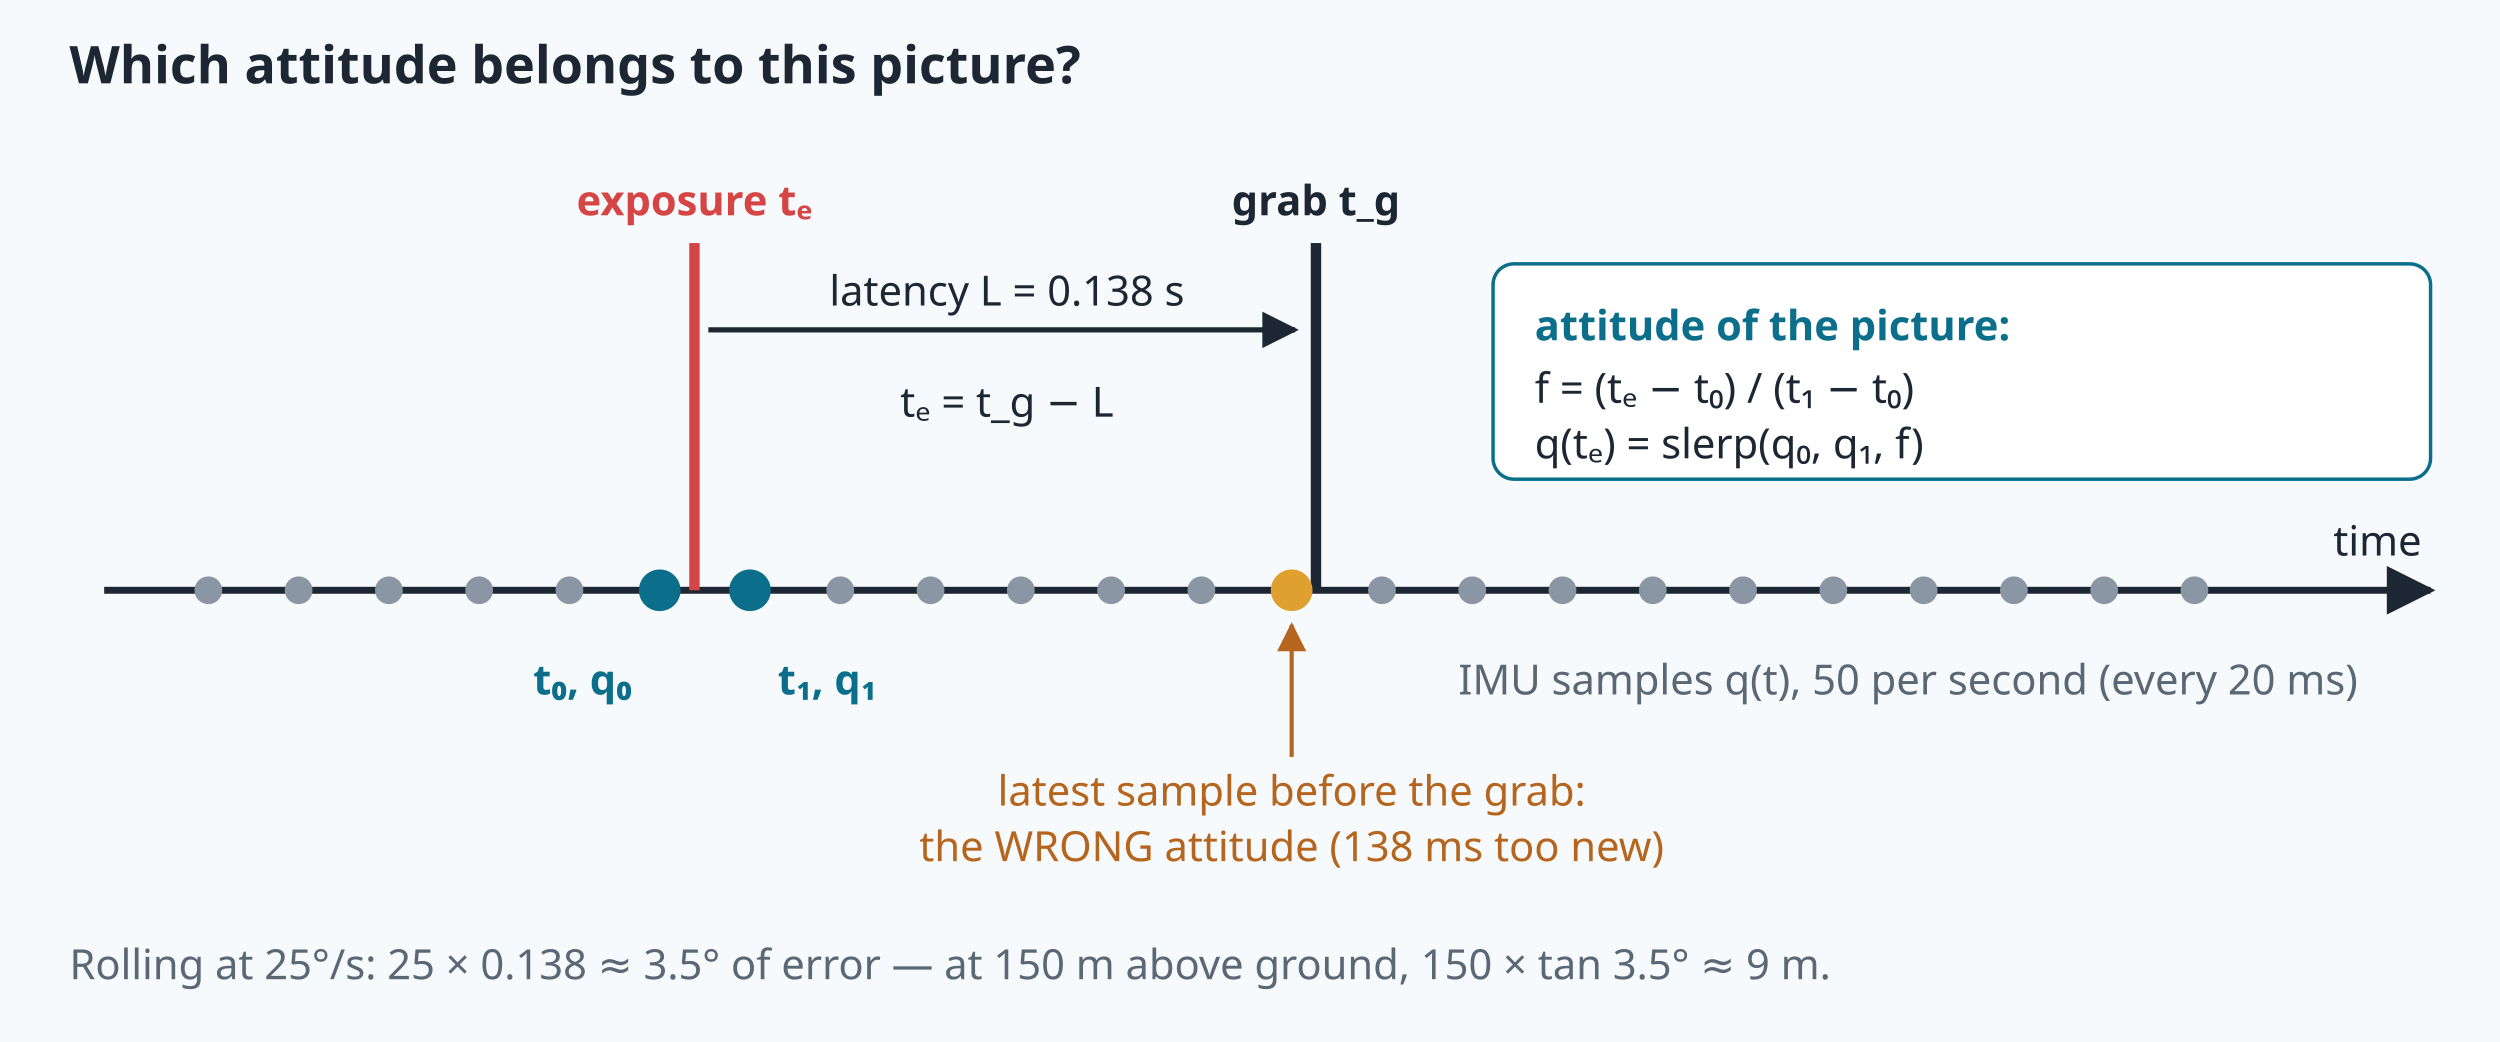
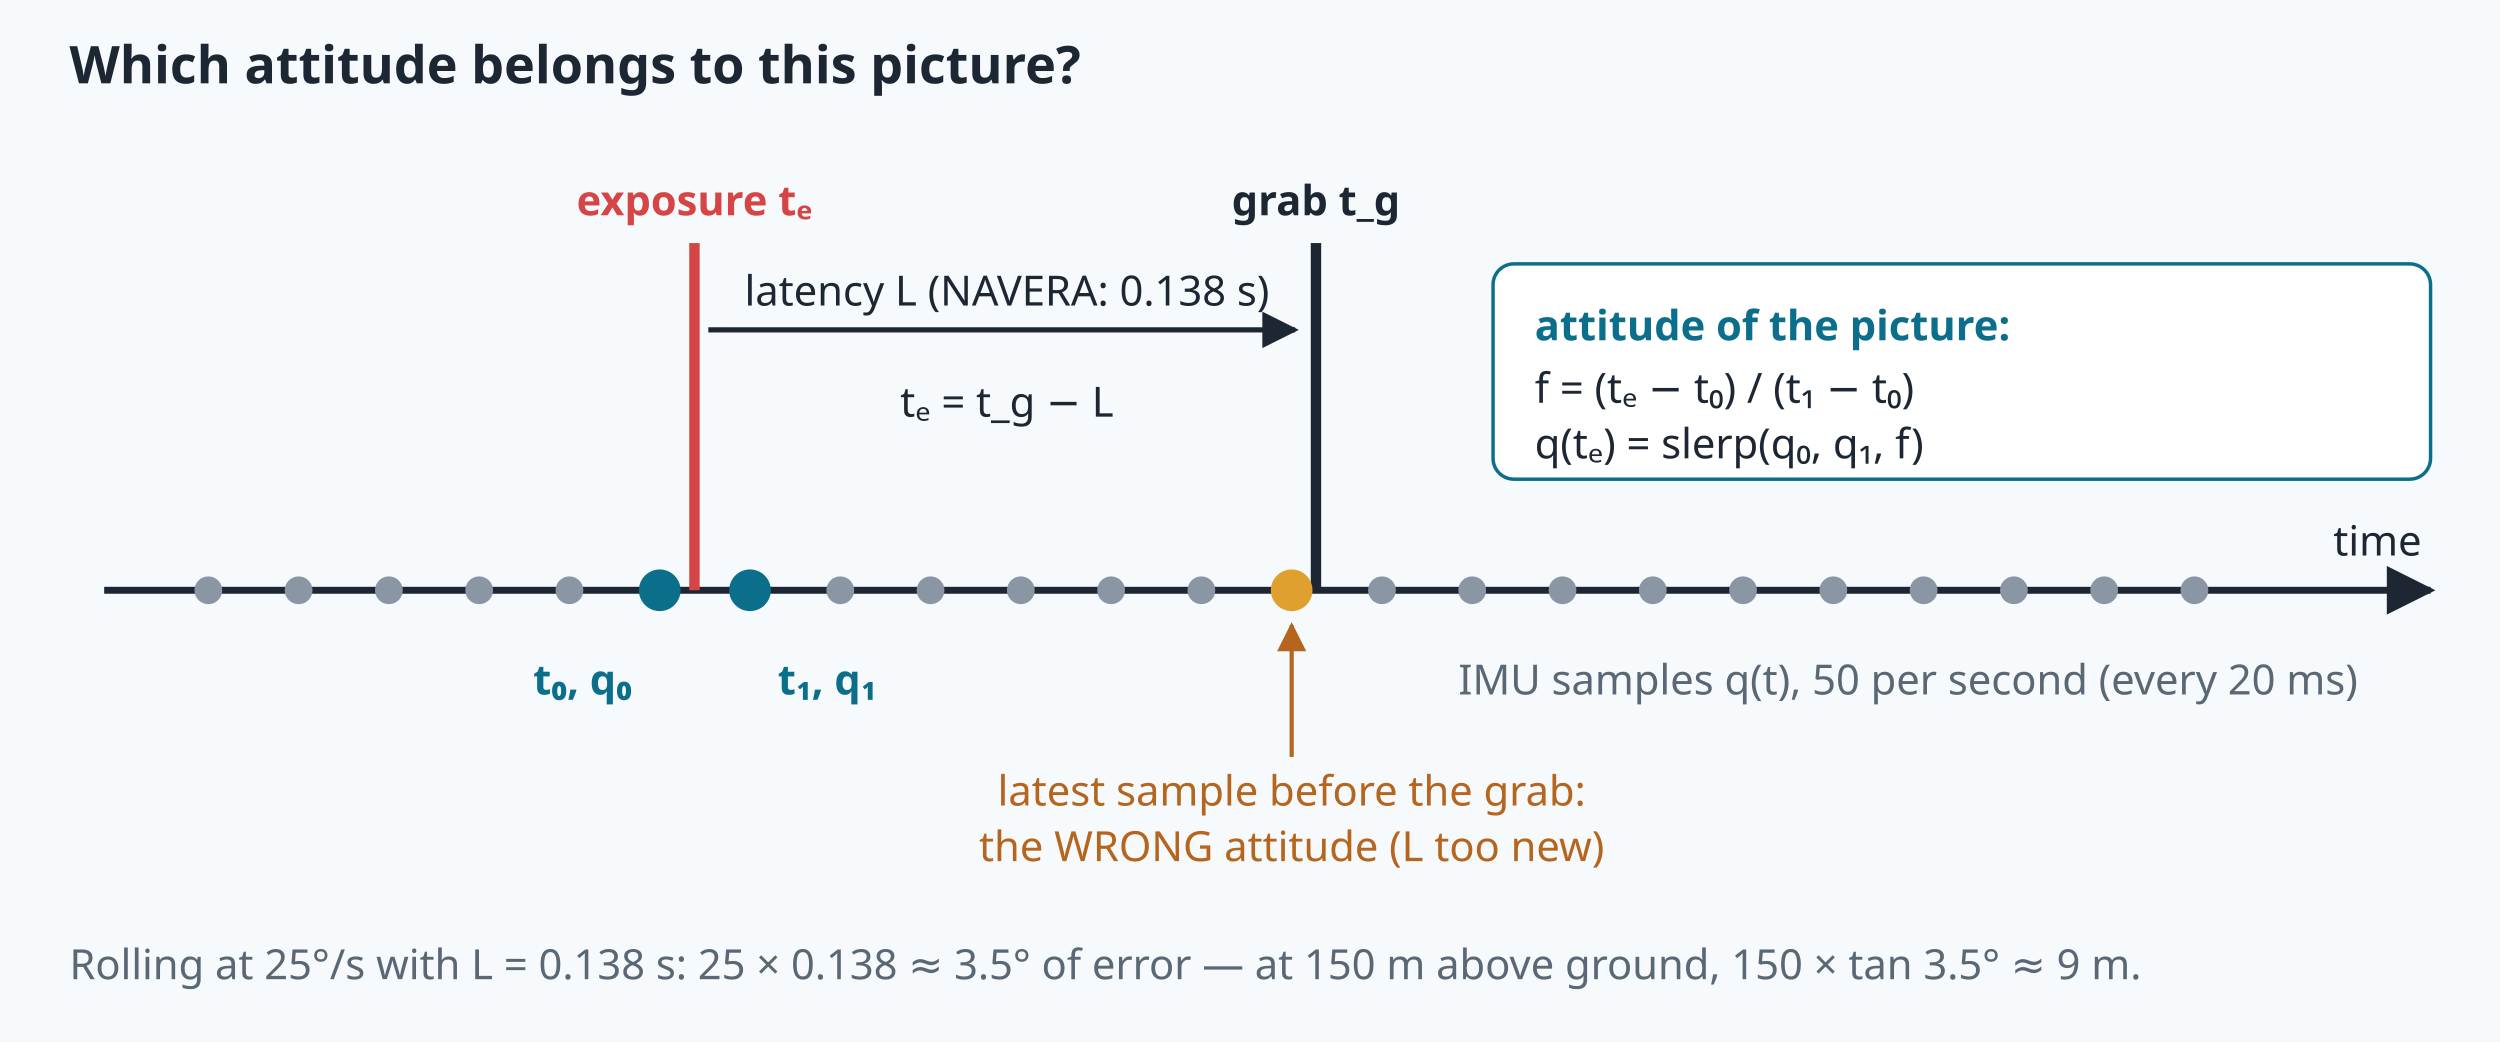
<svg xmlns="http://www.w3.org/2000/svg" viewBox="0 0 720 300" font-family="sans-serif" font-size="12">
  <rect width="720" height="300" fill="#f7fafc" />
  <defs>
    <marker id="a" viewBox="0 0 10 10" refX="9" refY="5" markerWidth="7" markerHeight="7" orient="auto">
      <path d="M0 0 L10 5 L0 10 z" fill="#1d2733" />
    </marker>
    <marker id="b" viewBox="0 0 10 10" refX="9" refY="5" markerWidth="7" markerHeight="7" orient="auto">
      <path d="M0 0 L10 5 L0 10 z" fill="#b5651d" />
    </marker>
  </defs>
  <text x="20" y="24" font-size="15" font-weight="bold" fill="#1d2733">Which attitude belongs to this picture?</text>
  <line x1="30" y1="170" x2="700" y2="170" stroke="#1d2733" stroke-width="2" marker-end="url(#a)" />
  <text x="672" y="160" fill="#1d2733">time</text>
  <g fill="#8a96a3">
    <circle cx="60" cy="170" r="4" />
    <circle cx="86" cy="170" r="4" />
    <circle cx="112" cy="170" r="4" />
    <circle cx="138" cy="170" r="4" />
    <circle cx="164" cy="170" r="4" />
    <circle cx="242" cy="170" r="4" />
    <circle cx="268" cy="170" r="4" />
    <circle cx="294" cy="170" r="4" />
    <circle cx="320" cy="170" r="4" />
    <circle cx="346" cy="170" r="4" />
    <circle cx="398" cy="170" r="4" />
    <circle cx="424" cy="170" r="4" />
    <circle cx="450" cy="170" r="4" />
    <circle cx="476" cy="170" r="4" />
    <circle cx="502" cy="170" r="4" />
    <circle cx="528" cy="170" r="4" />
    <circle cx="554" cy="170" r="4" />
    <circle cx="580" cy="170" r="4" />
    <circle cx="606" cy="170" r="4" />
    <circle cx="632" cy="170" r="4" />
  </g>
  <text x="420" y="200" fill="#5a6775">IMU samples q(t), 50 per second (every 20 ms)</text>
  <circle cx="190" cy="170" r="6" fill="#0b6e8a" />
  <circle cx="216" cy="170" r="6" fill="#0b6e8a" />
  <text x="182" y="200" text-anchor="end" fill="#0b6e8a" font-weight="bold">t₀, q₀</text>
  <text x="224" y="200" fill="#0b6e8a" font-weight="bold">t₁, q₁</text>
  <line x1="200" y1="70" x2="200" y2="170" stroke="#d64545" stroke-width="3" />
  <text x="200" y="62" text-anchor="middle" fill="#d64545" font-weight="bold">exposure tₑ</text>
  <line x1="379" y1="70" x2="379" y2="170" stroke="#1d2733" stroke-width="3" />
  <text x="379" y="62" text-anchor="middle" fill="#1d2733" font-weight="bold">grab t_g</text>
  <circle cx="372" cy="170" r="6" fill="#e0a030" />
  <text x="372" y="232" text-anchor="middle" fill="#b5651d">latest sample before the grab:</text>
-   <text x="372" y="248" text-anchor="middle" fill="#b5651d">the WRONG attitude (138 ms too new)</text>
+   <text x="372" y="248" text-anchor="middle" fill="#b5651d">the WRONG attitude (L too new)</text>
  <line x1="372" y1="218" x2="372" y2="180" stroke="#b5651d" stroke-width="1.2" marker-end="url(#b)" />
  <line x1="204" y1="95" x2="373" y2="95" stroke="#1d2733" stroke-width="1.5" marker-end="url(#a)" />
-   <text x="290" y="88" text-anchor="middle" fill="#1d2733">latency L = 0.138 s</text>
+   <text x="290" y="88" text-anchor="middle" fill="#1d2733">latency L (NAVERA: 0.138 s)</text>
  <text x="290" y="120" text-anchor="middle" fill="#1d2733">tₑ = t_g − L</text>
  <rect x="430" y="76" width="270" height="62" rx="6" fill="#ffffff" stroke="#0b6e8a" />
  <text x="442" y="98" fill="#0b6e8a" font-weight="bold">attitude of the picture:</text>
  <text x="442" y="116" fill="#1d2733">f = (tₑ − t₀) / (t₁ − t₀)</text>
  <text x="442" y="132" fill="#1d2733">q(tₑ) = slerp(q₀, q₁, f)</text>
-   <text x="20" y="282" fill="#5a6775">Rolling at 25°/s: 25 × 0.138 ≈ 3.5° of error — at 150 m above ground, 150 × tan 3.5° ≈ 9 m.</text>
+   <text x="20" y="282" fill="#5a6775">Rolling at 25°/s with L = 0.138 s: 25 × 0.138 ≈ 3.5° of error — at 150 m above ground, 150 × tan 3.5° ≈ 9 m.</text>
</svg>
